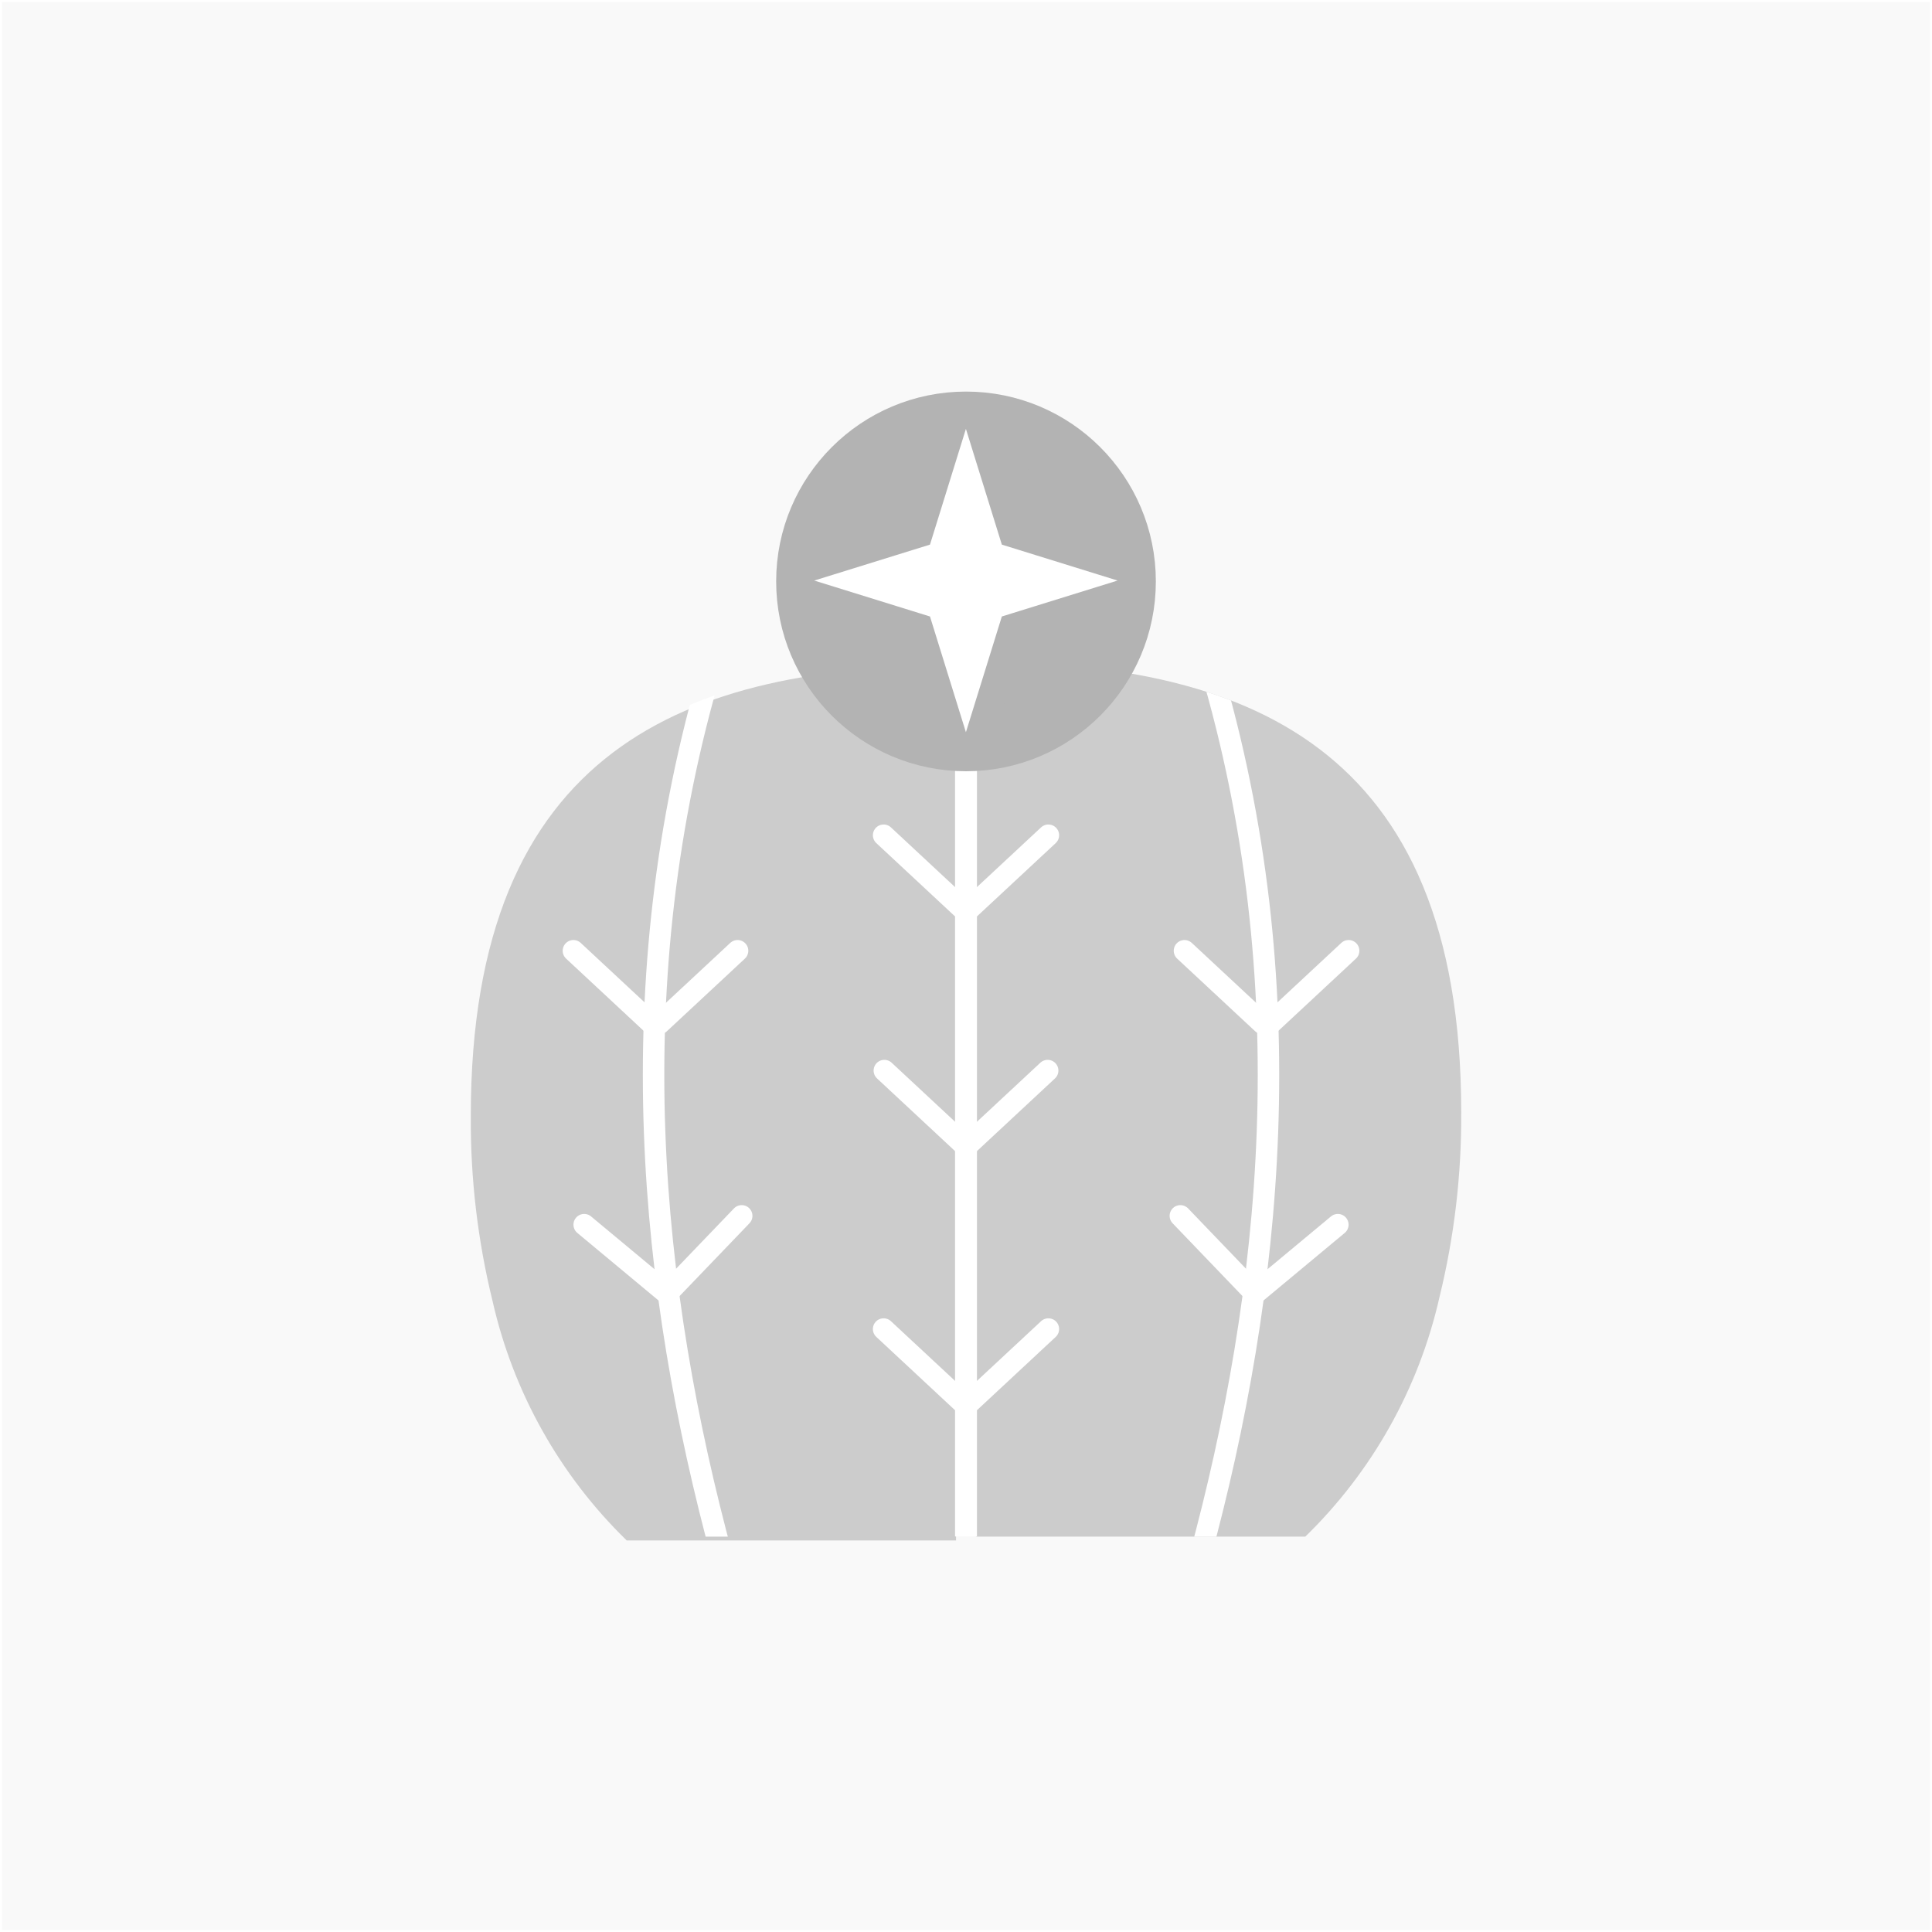
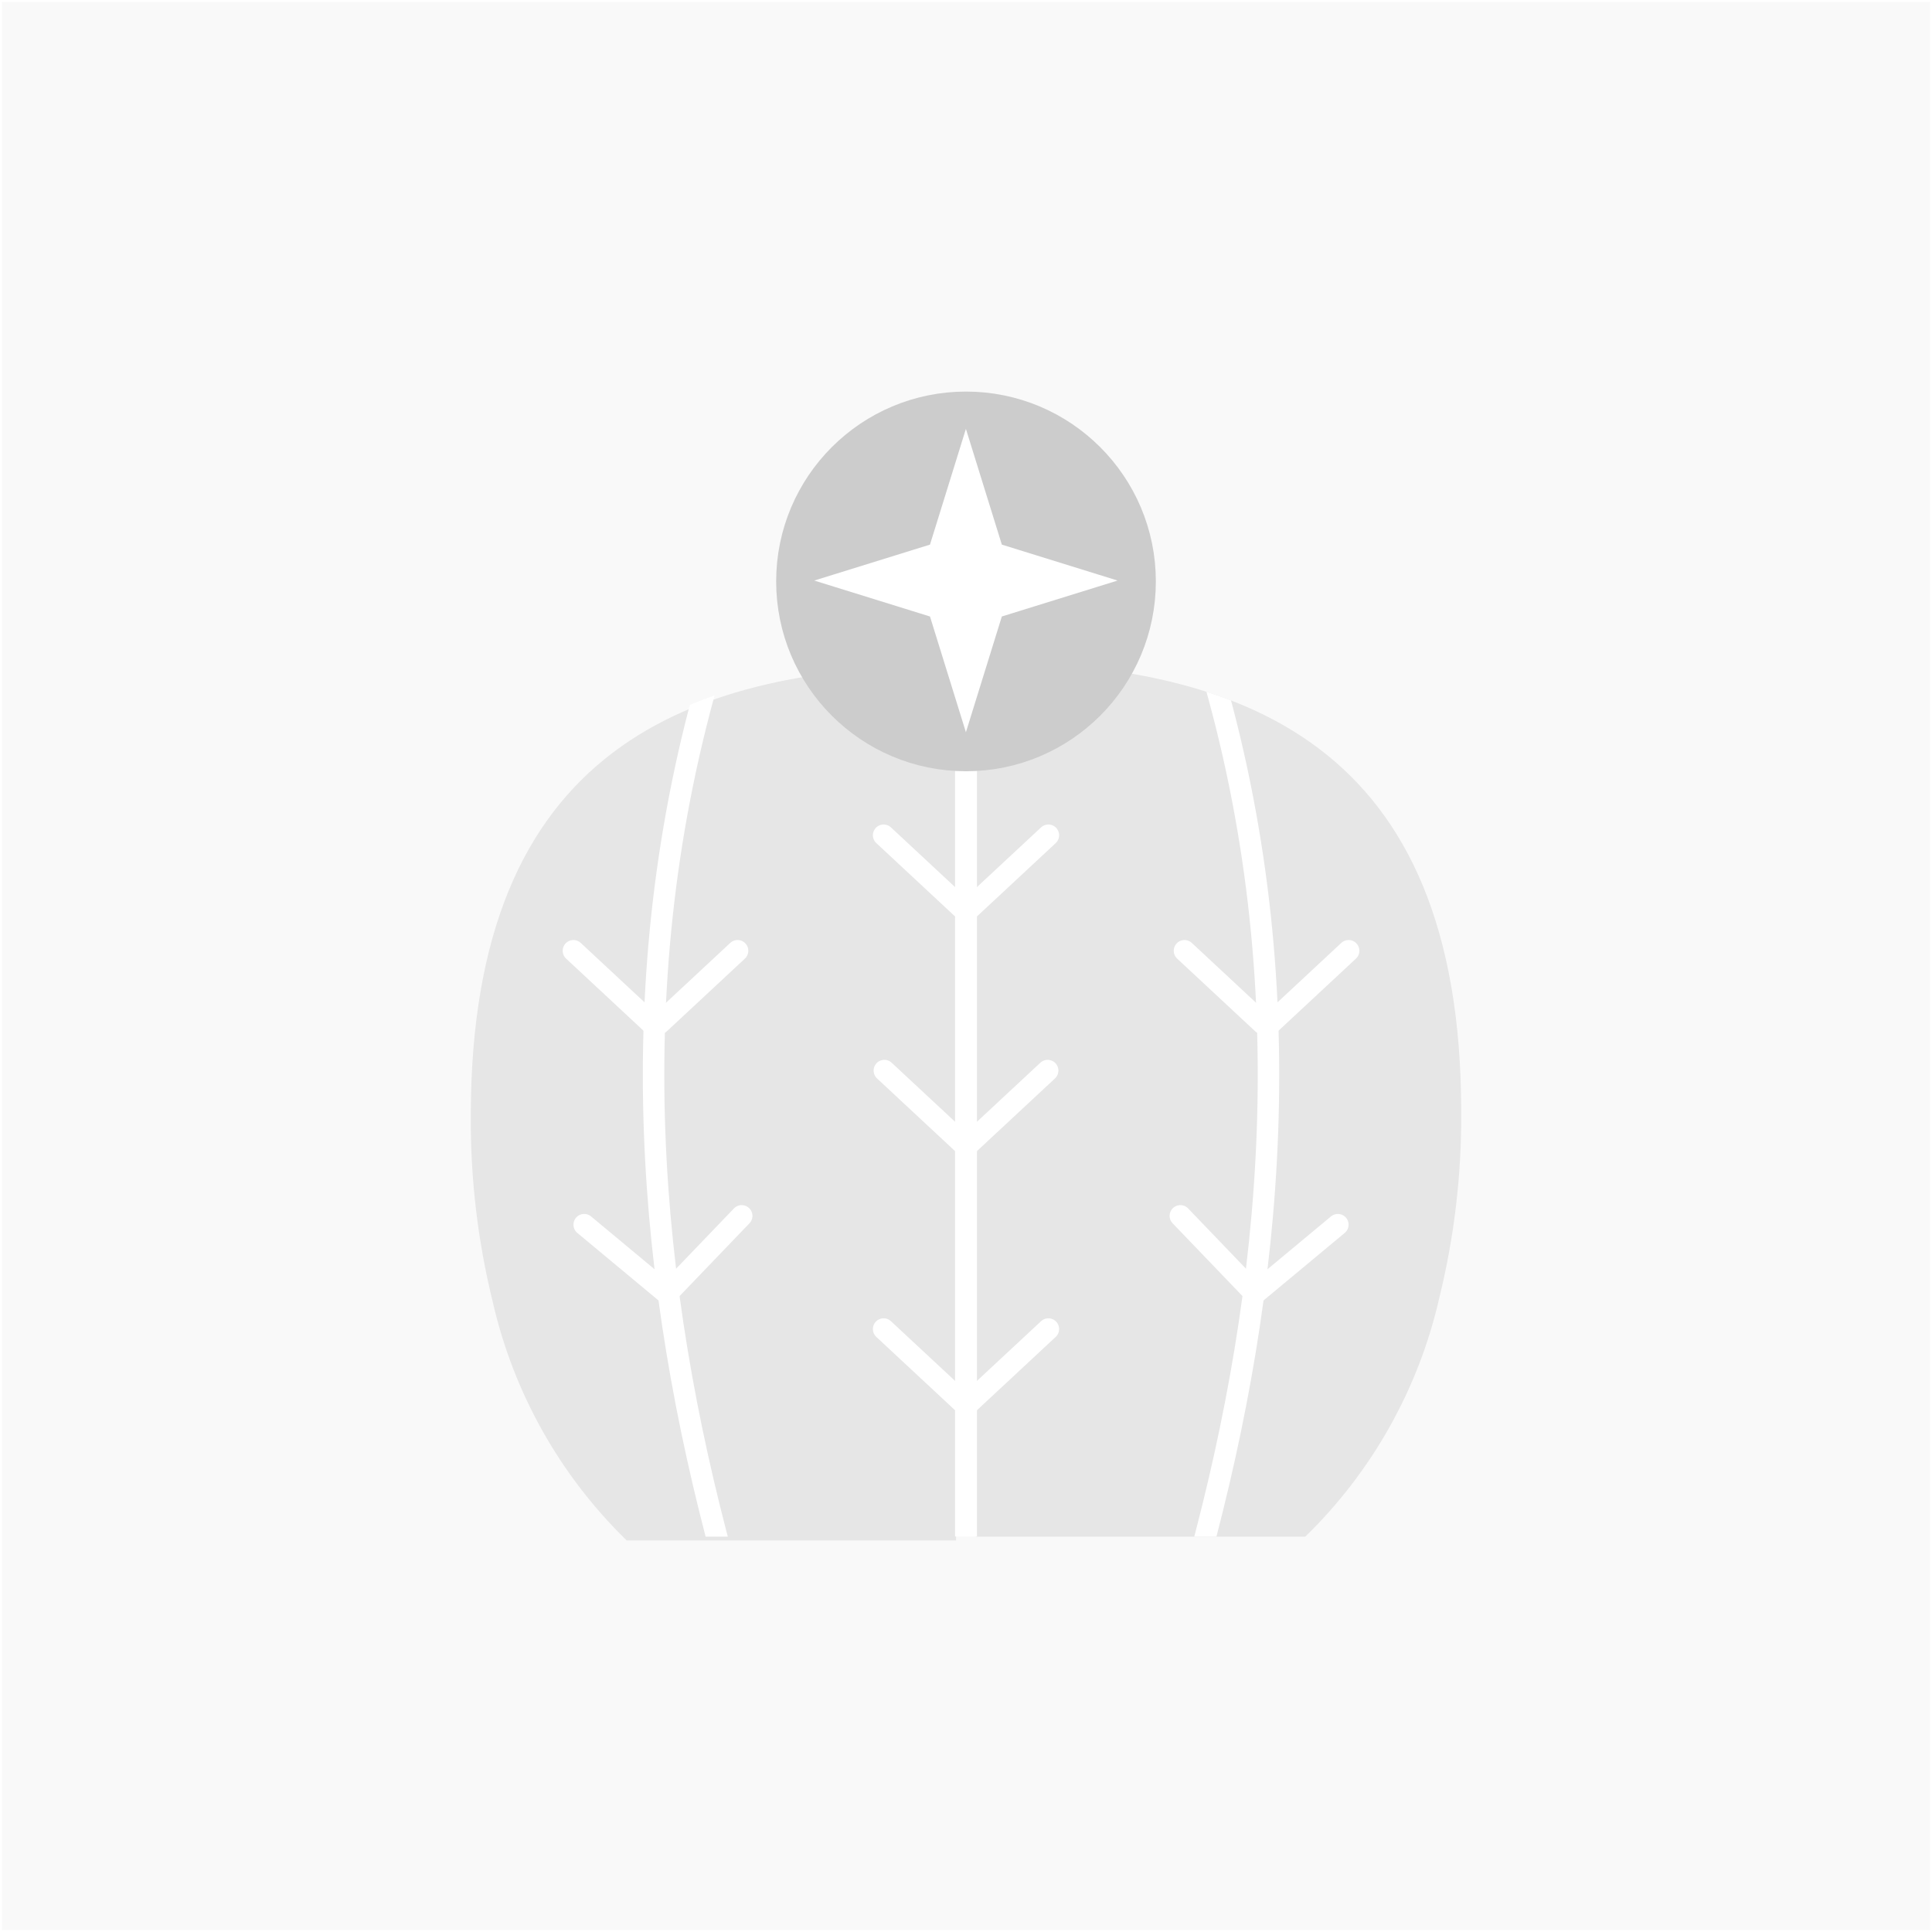
<svg xmlns="http://www.w3.org/2000/svg" xmlns:xlink="http://www.w3.org/1999/xlink" width="1000" height="1000" viewBox="0 0 264.583 264.583" version="1.1" id="svg8">
  <defs id="defs2">
    <linearGradient id="linearGradient1373">
      <stop style="stop-color:#000000;stop-opacity:0.707" offset="0" id="stop1369" />
      <stop style="stop-color:#000000;stop-opacity:0;" offset="1" id="stop1371" />
    </linearGradient>
    <linearGradient xlink:href="#linearGradient1373" id="linearGradient1375" x1="44.223" y1="102.479" x2="44.15" y2="83.581" gradientUnits="userSpaceOnUse" />
    <clipPath clipPathUnits="userSpaceOnUse" id="clipPath1383">
      <rect style="opacity:1;fill:#4db690;fill-opacity:1;stroke:none;stroke-width:7.938;stroke-linecap:round;stroke-linejoin:round;stroke-miterlimit:4;stroke-dasharray:none;stroke-opacity:1;paint-order:stroke fill markers" id="rect1385" width="76.656" height="76.656" x="1.89" y="26.005" rx="9.01" ry="9.01" />
    </clipPath>
    <clipPath clipPathUnits="userSpaceOnUse" id="clipPath1391">
      <rect style="opacity:1;fill:#4db690;fill-opacity:1;stroke:none;stroke-width:7.938;stroke-linecap:round;stroke-linejoin:round;stroke-miterlimit:4;stroke-dasharray:none;stroke-opacity:1;paint-order:stroke fill markers" id="rect1393" width="76.656" height="76.656" x="79.563" y="26.005" rx="8.538" ry="8.538" />
    </clipPath>
    <clipPath clipPathUnits="userSpaceOnUse" id="clipPath1397">
      <rect style="opacity:1;fill:#4db690;fill-opacity:1;stroke:none;stroke-width:7.938;stroke-linecap:round;stroke-linejoin:round;stroke-miterlimit:4;stroke-dasharray:none;stroke-opacity:1;paint-order:stroke fill markers" id="rect1399" width="76.656" height="76.656" x="1.89" y="103.679" rx="8.538" ry="8.538" />
    </clipPath>
    <clipPath clipPathUnits="userSpaceOnUse" id="clipPath1403">
      <rect style="opacity:1;fill:#4db690;fill-opacity:1;stroke:none;stroke-width:7.938;stroke-linecap:round;stroke-linejoin:round;stroke-miterlimit:4;stroke-dasharray:none;stroke-opacity:1;paint-order:stroke fill markers" id="rect1405" width="76.656" height="76.656" x="79.563" y="103.639" rx="8.538" ry="8.538" />
    </clipPath>
    <clipPath clipPathUnits="userSpaceOnUse" id="clipPath1421">
      <rect style="opacity:1;fill:#4db690;fill-opacity:1;stroke:none;stroke-width:7.938;stroke-linecap:round;stroke-linejoin:round;stroke-miterlimit:4;stroke-dasharray:none;stroke-opacity:1;paint-order:stroke fill markers" id="rect1423" width="76.656" height="76.656" x="1.89" y="181.393" rx="8.538" ry="8.538" />
    </clipPath>
    <clipPath clipPathUnits="userSpaceOnUse" id="clipPath1431">
      <rect style="opacity:1;fill:#4db690;fill-opacity:1;stroke:none;stroke-width:7.957;stroke-linecap:round;stroke-linejoin:round;stroke-miterlimit:4;stroke-dasharray:none;stroke-opacity:1;paint-order:stroke fill markers" id="rect1433" width="76.656" height="77.034" x="79.604" y="181.051" rx="8.538" ry="8.58" />
    </clipPath>
    <filter style="color-interpolation-filters:sRGB" id="filter1485">
      <feFlood flood-opacity="0.25" flood-color="rgb(0,0,0)" result="flood" id="feFlood1475" />
      <feComposite in="flood" in2="SourceGraphic" operator="in" result="composite1" id="feComposite1477" />
      <feGaussianBlur in="composite1" stdDeviation="1" result="blur" id="feGaussianBlur1479" />
      <feOffset dx="0" dy="1" result="offset" id="feOffset1481" />
      <feComposite in="SourceGraphic" in2="offset" operator="over" result="composite2" id="feComposite1483" />
    </filter>
    <clipPath clipPathUnits="userSpaceOnUse" id="clipPath4936">
      <path id="path4938" d="m 566.353,133.04 v 46.465 h -17.494 c -3.554,-3.46 -6.029,-7.877 -7.125,-12.716 -0.789,-3.218 -1.178,-6.522 -1.155,-9.836 1.9e-4,-19.572 11.534,-23.913 25.774,-23.913 z" style="fill:none;fill-opacity:1;stroke:#ff0000;stroke-width:0.265;stroke-miterlimit:4;stroke-dasharray:none" mask="none" />
    </clipPath>
    <clipPath clipPathUnits="userSpaceOnUse" id="clipPath4978">
      <path mask="none" style="fill:none;fill-opacity:1;stroke:#000000;stroke-width:0.265;stroke-miterlimit:4;stroke-dasharray:none" d="M 646.786,133.04 V 179.505 H 664.28 c 3.554,-3.46 6.029,-7.877 7.125,-12.716 0.789,-3.218 1.178,-6.522 1.155,-9.836 -1.8e-4,-19.572 -11.534,-23.913 -25.774,-23.913 z" id="path4980" />
    </clipPath>
  </defs>
  <g id="layer1" transform="translate(-29.08834,-36.9828)">
    <text xml:space="preserve" style="font-style:normal;font-variant:normal;font-weight:normal;font-stretch:normal;font-size:19.846px;line-height:1.25;font-family:'Sitka Subheading';-inkscape-font-specification:'Sitka Subheading';letter-spacing:0px;word-spacing:0px;fill:#4db690;fill-opacity:1;stroke:none;stroke-width:0.496" x="316.151" y="223.266" id="text1193">
      <tspan id="tspan1191" x="316.151" y="241.372" style="font-style:normal;font-variant:normal;font-weight:bold;font-stretch:normal;font-family:'Tw Cen MT Condensed';-inkscape-font-specification:'Tw Cen MT Condensed, Bold';fill:#4db690;fill-opacity:1;stroke-width:0.496" />
    </text>
    <g id="g5006" transform="matrix(2.610197,0,0,2.610197,-1408.459,-218.1932)">
      <rect style="opacity:1;fill:#f9f9f9;fill-opacity:1;stroke:#ffffff;stroke-width:0.1;stroke-linecap:round;stroke-miterlimit:4;stroke-dasharray:none;stroke-dashoffset:0;stroke-opacity:1" id="rect5032" width="101.266" height="101.266" x="550.793" y="97.811" />
      <g id="g5030" transform="matrix(1.224456,0,0,1.224456,-131.5729,-44.41785)">
-         <path id="path837" d="m 599.059,144.475 v 37.483 h 14.112 c 2.867,-2.791 4.864,-6.354 5.748,-10.258 0.637,-2.596 0.95,-5.261 0.932,-7.934 -1.5e-4,-15.788 -9.304,-19.29 -20.791,-19.29 z" style="fill:#cccccc;fill-opacity:1;stroke-width:1.839;stroke-miterlimit:4;stroke-dasharray:none" mask="none" />
+         <path id="path837" d="m 599.059,144.475 v 37.483 h 14.112 c 2.867,-2.791 4.864,-6.354 5.748,-10.258 0.637,-2.596 0.95,-5.261 0.932,-7.934 -1.5e-4,-15.788 -9.304,-19.29 -20.791,-19.29 z" style="fill:#e6e6e6;fill-opacity:1;stroke-width:1.839;stroke-miterlimit:4;stroke-dasharray:none" mask="none" />
        <path id="path983" d="m 615.027,156.855 -3.344,3.114" style="fill:#ffffff;stroke:#ffffff;stroke-width:0.92;stroke-linecap:round;stroke-linejoin:miter;stroke-miterlimit:4;stroke-dasharray:none;stroke-opacity:1" />
        <path style="fill:#ffffff;stroke:#ffffff;stroke-width:0.92;stroke-linecap:round;stroke-linejoin:miter;stroke-miterlimit:4;stroke-dasharray:none;stroke-opacity:1" d="m 607.993,156.855 3.344,3.114" id="path989" />
        <path style="fill:#ffffff;stroke:#ffffff;stroke-width:0.92;stroke-linecap:round;stroke-linejoin:miter;stroke-miterlimit:4;stroke-dasharray:none;stroke-opacity:1" d="m 607.817,168.214 3.164,3.296" id="path993" />
        <path id="path4576" d="m 614.565,168.592 -3.513,2.922" style="fill:#ffffff;stroke:#ffffff;stroke-width:0.92;stroke-linecap:round;stroke-linejoin:miter;stroke-miterlimit:4;stroke-dasharray:none;stroke-opacity:1" />
-         <path mask="none" style="fill:#cccccc;fill-opacity:1;stroke-width:1.839;stroke-miterlimit:4;stroke-dasharray:none" d="m 598.205,144.639 v 37.483 h -14.112 c -2.867,-2.791 -4.864,-6.354 -5.748,-10.258 -0.637,-2.596 -0.95,-5.261 -0.932,-7.934 1.5e-4,-15.788 9.304,-19.29 20.791,-19.29 z" id="path4738" />
+         <path mask="none" style="fill:#e6e6e6;fill-opacity:1;stroke-width:1.839;stroke-miterlimit:4;stroke-dasharray:none" d="m 598.205,144.639 v 37.483 h -14.112 c -2.867,-2.791 -4.864,-6.354 -5.748,-10.258 -0.637,-2.596 -0.95,-5.261 -0.932,-7.934 1.5e-4,-15.788 9.304,-19.29 20.791,-19.29 z" id="path4738" />
        <path style="fill:#ffffff;stroke:#ffffff;stroke-width:0.92;stroke-linecap:round;stroke-linejoin:miter;stroke-miterlimit:4;stroke-dasharray:none;stroke-opacity:1" d="m 581.81,156.855 3.344,3.114" id="path4740" />
        <path id="path4742" d="m 588.844,156.855 -3.344,3.114" style="fill:#ffffff;stroke:#ffffff;stroke-width:0.92;stroke-linecap:round;stroke-linejoin:miter;stroke-miterlimit:4;stroke-dasharray:none;stroke-opacity:1" />
        <path style="fill:#ffffff;stroke:#ffffff;stroke-width:0.92;stroke-linecap:round;stroke-linejoin:miter;stroke-miterlimit:4;stroke-dasharray:none;stroke-opacity:1" d="m 582.272,168.592 3.513,2.922" id="path4748" />
        <path id="path4746" d="m 589.021,168.214 -3.164,3.296" style="fill:#ffffff;stroke:#ffffff;stroke-width:0.92;stroke-linecap:round;stroke-linejoin:miter;stroke-miterlimit:4;stroke-dasharray:none;stroke-opacity:1" />
        <path style="fill:none;stroke:#ffffff;stroke-width:1.14;stroke-linecap:round;stroke-linejoin:miter;stroke-miterlimit:4;stroke-dasharray:none;stroke-opacity:1" d="m 553.39,133.233 c -5.022,16.936 -3.296,33.223 0.557,47.428" id="path4744" clip-path="url(#clipPath4936)" transform="matrix(0.8066946,0,0,0.8066946,141.3314,37.15237)" />
        <path id="path841" d="m 598.632,149.103 v 32.848" style="fill:#666666;fill-opacity:1;stroke:#ffffff;stroke-width:0.939;stroke-linecap:butt;stroke-linejoin:miter;stroke-miterlimit:4;stroke-dasharray:none;stroke-opacity:1" />
        <path style="fill:#ffffff;stroke:#ffffff;stroke-width:0.92;stroke-linecap:round;stroke-linejoin:miter;stroke-miterlimit:4;stroke-dasharray:none;stroke-opacity:1" d="m 595.102,151.905 3.344,3.114" id="path4752" />
        <path style="fill:#ffffff;stroke:#ffffff;stroke-width:0.92;stroke-linecap:round;stroke-linejoin:miter;stroke-miterlimit:4;stroke-dasharray:none;stroke-opacity:1" d="m 595.102,173.064 3.344,3.114" id="path4754" />
        <path id="path4756" d="m 595.133,161.989 3.344,3.114" style="fill:#ffffff;stroke:#ffffff;stroke-width:0.92;stroke-linecap:round;stroke-linejoin:miter;stroke-miterlimit:4;stroke-dasharray:none;stroke-opacity:1" />
        <path id="path4781" d="m 602.162,151.905 -3.344,3.114" style="fill:#ffffff;stroke:#ffffff;stroke-width:0.92;stroke-linecap:round;stroke-linejoin:miter;stroke-miterlimit:4;stroke-dasharray:none;stroke-opacity:1" />
        <path id="path4783" d="m 602.162,173.064 -3.344,3.114" style="fill:#ffffff;stroke:#ffffff;stroke-width:0.92;stroke-linecap:round;stroke-linejoin:miter;stroke-miterlimit:4;stroke-dasharray:none;stroke-opacity:1" />
        <path style="fill:#ffffff;stroke:#ffffff;stroke-width:0.92;stroke-linecap:round;stroke-linejoin:miter;stroke-miterlimit:4;stroke-dasharray:none;stroke-opacity:1" d="m 602.131,161.989 -3.344,3.114" id="path4785" />
-         <circle style="fill:#b3b3b3;fill-opacity:1;stroke:#b3b3b3;stroke-width:2.639;stroke-linecap:round;stroke-miterlimit:4;stroke-dasharray:none;stroke-opacity:1" id="path1003" cx="598.632" cy="141.029" r="6.815" />
+         <circle style="fill:#cccccc;fill-opacity:1;stroke:#cccccc;stroke-width:2.639;stroke-linecap:round;stroke-miterlimit:4;stroke-dasharray:none;stroke-opacity:1" id="path1003" cx="598.632" cy="141.029" r="6.815" />
        <path style="fill:#ffffff;fill-opacity:1;stroke:#ffffff;stroke-width:0.562;stroke-linecap:round;stroke-miterlimit:4;stroke-dasharray:none;stroke-opacity:1" d="m 598.628,146.543 -1.315,-4.236 -4.236,-1.315 4.236,-1.315 1.315,-4.236 1.315,4.236 4.236,1.315 -4.236,1.315 z" id="path887" />
        <path id="path995" d="m 659.22,133.233 c 5.022,16.936 3.296,33.223 -0.557,47.428" style="fill:none;stroke:#ffffff;stroke-width:1.14;stroke-linecap:round;stroke-linejoin:miter;stroke-miterlimit:4;stroke-dasharray:none;stroke-opacity:1" clip-path="url(#clipPath4978)" transform="matrix(0.8066946,0,0,0.8066946,77.29997,37.15237)" />
      </g>
    </g>
  </g>
</svg>
